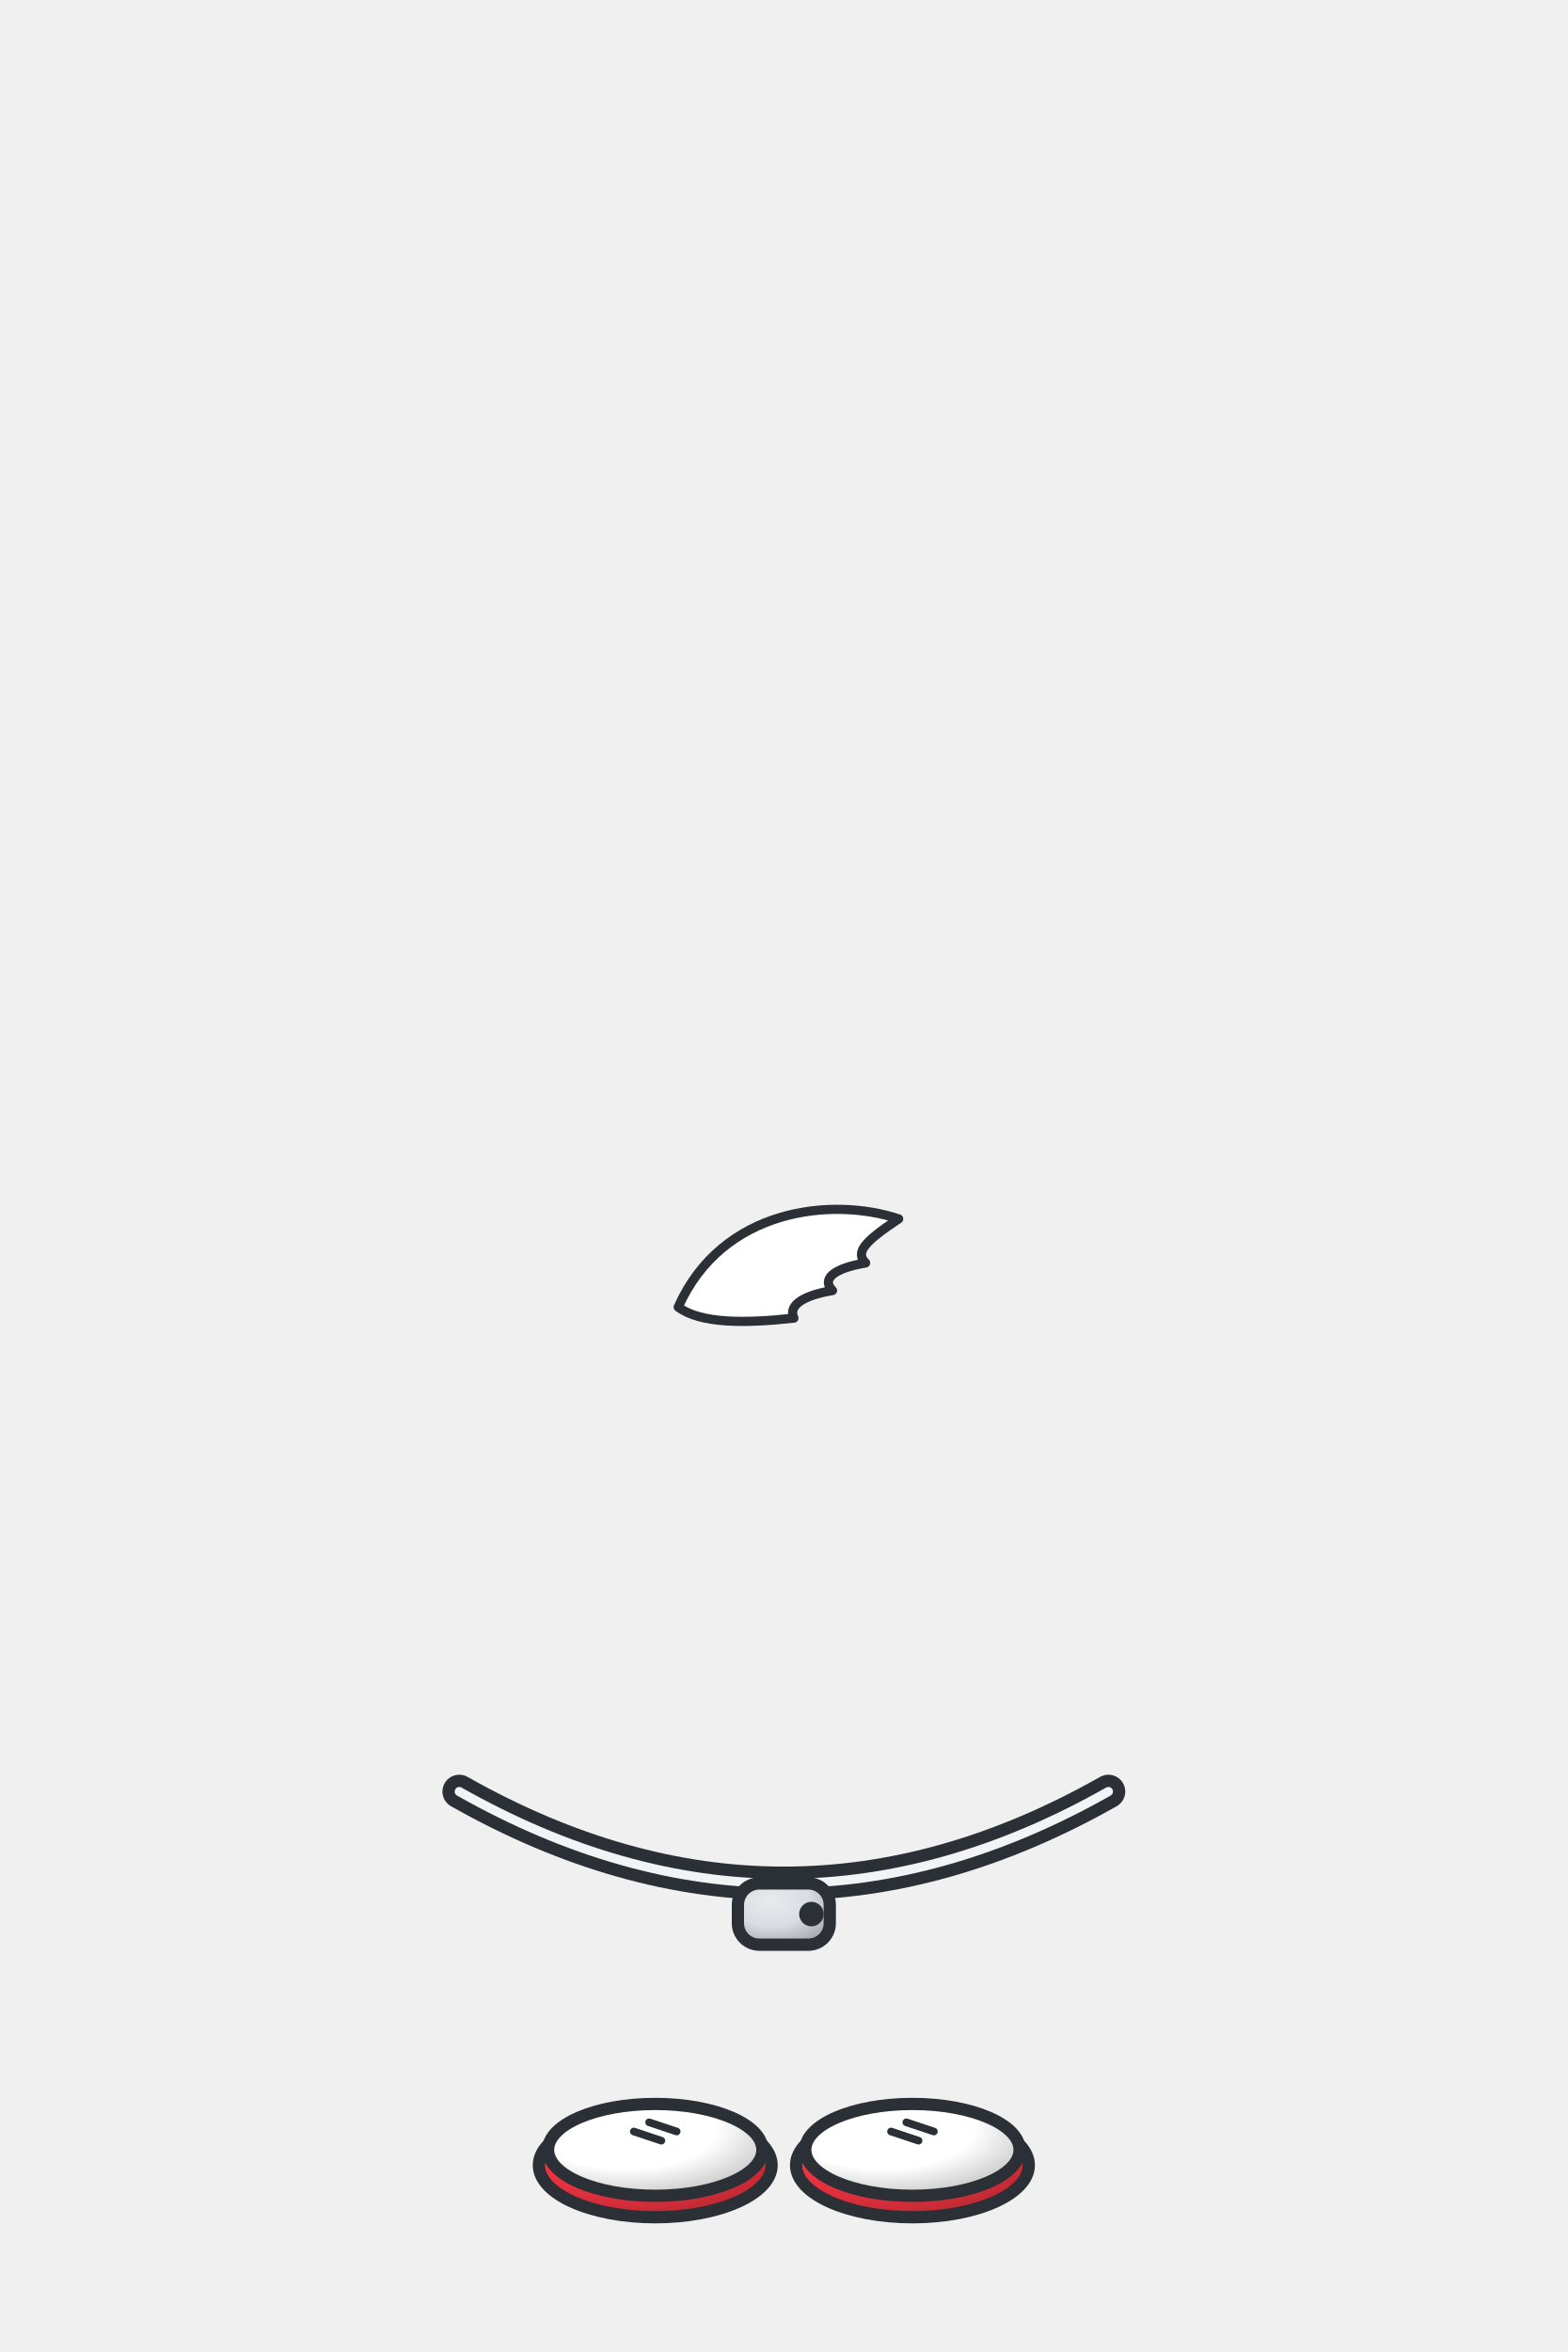
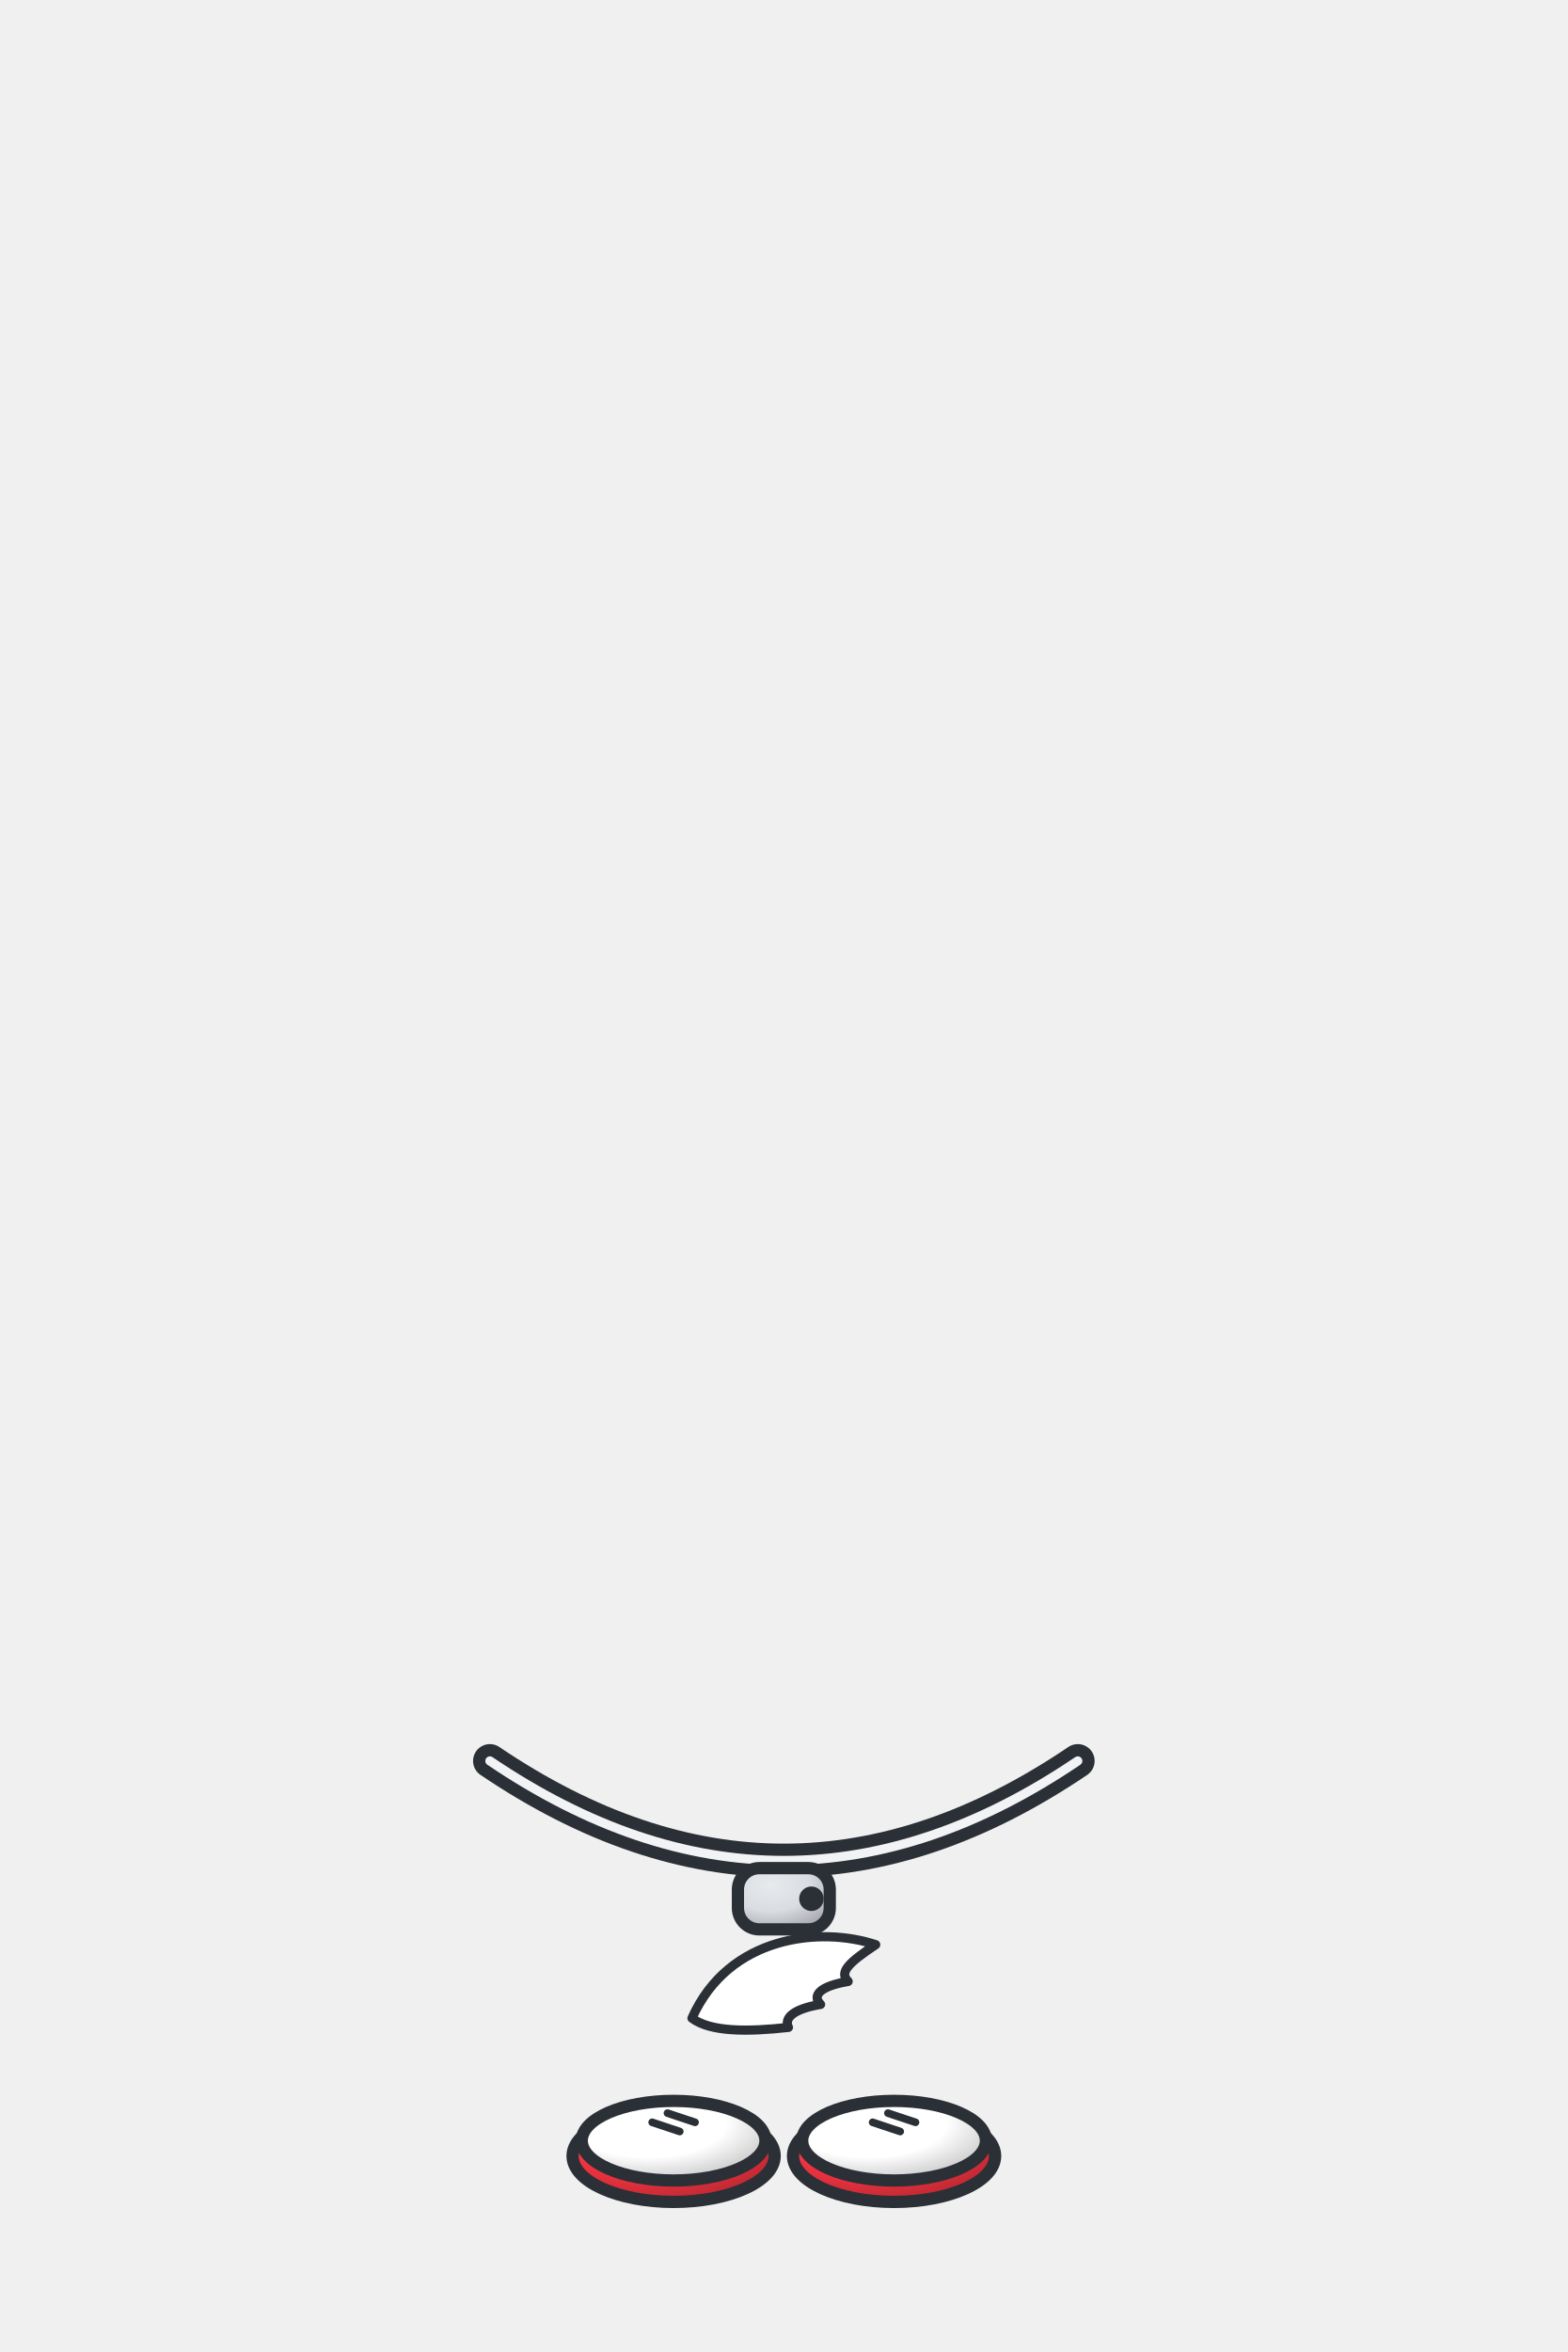
<svg xmlns="http://www.w3.org/2000/svg" width="1024" height="1536" viewBox="0 0 1024 1536">
  <defs>
    <filter id="soft" x="-50%" y="-50%" width="200%" height="200%">
      <feGaussianBlur stdDeviation="14" />
    </filter>
    <filter id="glow" x="-50%" y="-50%" width="200%" height="200%">
      <feGaussianBlur stdDeviation="30" />
    </filter>
    <radialGradient id="ballD9DCE1" cx="0.36" cy="0.28" r="0.85">
      <stop offset="0" stop-color="#E8EAED" />
      <stop offset="0.5" stop-color="#D9DCE1" />
      <stop offset="1" stop-color="#9C9EA2" />
    </radialGradient>
    <radialGradient id="ballEE3340" cx="0.36" cy="0.28" r="0.85">
      <stop offset="0" stop-color="#F5858C" />
      <stop offset="0.5" stop-color="#EE3340" />
      <stop offset="1" stop-color="#AB252E" />
    </radialGradient>
    <radialGradient id="ballFFFFFF" cx="0.36" cy="0.28" r="0.85">
      <stop offset="0" stop-color="#FFFFFF" />
      <stop offset="0.5" stop-color="#FFFFFF" />
      <stop offset="1" stop-color="#B8B8B8" />
    </radialGradient>
  </defs>
-   <path d="M300,1170 Q512,1290 724,1170" fill="none" stroke="#2B2F36" stroke-width="22" stroke-linecap="round" stroke-linejoin="round" />
-   <path d="M300,1170 Q512,1290 724,1170" fill="none" stroke="#F2F3F5" stroke-width="6" stroke-linecap="round" stroke-linejoin="round" />
-   <rect x="482" y="1230" width="60" height="40" rx="14" fill="url(#ballD9DCE1)" stroke="#2B2F36" stroke-width="8" />
-   <circle cx="530" cy="1250" r="8" fill="#2B2F36" />
-   <path d="M-1,0.3 C-0.6,-0.6 0.4,-0.7 1,-0.5 C0.7,-0.3 0.6,-0.2 0.7,-0.1 C0.4,-0.05 0.3,0.05 0.4,0.15 C0.1,0.2 0,0.3 0.05,0.4 C-0.4,0.45 -0.8,0.45 -1,0.3 Z" fill="#FFFFFF" stroke="#2B2F36" stroke-width="6" stroke-linejoin="round" vector-effect="non-scaling-stroke" transform="translate(515 832) scale(72)" />
-   <ellipse cx="428" cy="1414" rx="76" ry="34" fill="url(#ballEE3340)" stroke="#2B2F36" stroke-width="8" stroke-linejoin="round" />
-   <ellipse cx="428" cy="1404" rx="70" ry="30" fill="url(#ballFFFFFF)" stroke="#2B2F36" stroke-width="8" stroke-linejoin="round" />
-   <path d="M414,1392 L432,1398 M424,1386 L442,1392" fill="none" stroke="#2B2F36" stroke-width="5" stroke-linecap="round" stroke-linejoin="round" />
-   <ellipse cx="596" cy="1414" rx="76" ry="34" fill="url(#ballEE3340)" stroke="#2B2F36" stroke-width="8" stroke-linejoin="round" />
-   <ellipse cx="596" cy="1404" rx="70" ry="30" fill="url(#ballFFFFFF)" stroke="#2B2F36" stroke-width="8" stroke-linejoin="round" />
-   <path d="M582,1392 L600,1398 M592,1386 L610,1392" fill="none" stroke="#2B2F36" stroke-width="5" stroke-linecap="round" stroke-linejoin="round" />
+   <path d="M320,1150 Q512,1280 704,1150" fill="none" stroke="#2B2F36" stroke-width="22" stroke-linecap="round" stroke-linejoin="round" />
+   <path d="M320,1150 Q512,1280 704,1150" fill="none" stroke="#F2F3F5" stroke-width="6" stroke-linecap="round" stroke-linejoin="round" />
+   <rect x="482" y="1220" width="60" height="40" rx="14" fill="url(#ballD9DCE1)" stroke="#2B2F36" stroke-width="8" />
+   <circle cx="530" cy="1240" r="8" fill="#2B2F36" />
+   <path d="M-1,0.3 C-0.6,-0.6 0.4,-0.7 1,-0.5 C0.7,-0.3 0.6,-0.2 0.7,-0.1 C0.4,-0.05 0.3,0.05 0.4,0.15 C0.1,0.2 0,0.3 0.05,0.4 C-0.4,0.45 -0.8,0.45 -1,0.3 Z" fill="#FFFFFF" stroke="#2B2F36" stroke-width="6" stroke-linejoin="round" vector-effect="non-scaling-stroke" transform="translate(512 1300) scale(60)" />
+   <ellipse cx="440" cy="1408" rx="66" ry="30" fill="url(#ballEE3340)" stroke="#2B2F36" stroke-width="8" stroke-linejoin="round" />
+   <ellipse cx="440" cy="1398" rx="60" ry="26" fill="url(#ballFFFFFF)" stroke="#2B2F36" stroke-width="8" stroke-linejoin="round" />
+   <path d="M426,1386 L444,1392 M436,1380 L454,1386" fill="none" stroke="#2B2F36" stroke-width="5" stroke-linecap="round" stroke-linejoin="round" />
+   <ellipse cx="584" cy="1408" rx="66" ry="30" fill="url(#ballEE3340)" stroke="#2B2F36" stroke-width="8" stroke-linejoin="round" />
+   <ellipse cx="584" cy="1398" rx="60" ry="26" fill="url(#ballFFFFFF)" stroke="#2B2F36" stroke-width="8" stroke-linejoin="round" />
+   <path d="M570,1386 L588,1392 M580,1380 L598,1386" fill="none" stroke="#2B2F36" stroke-width="5" stroke-linecap="round" stroke-linejoin="round" />
</svg>
